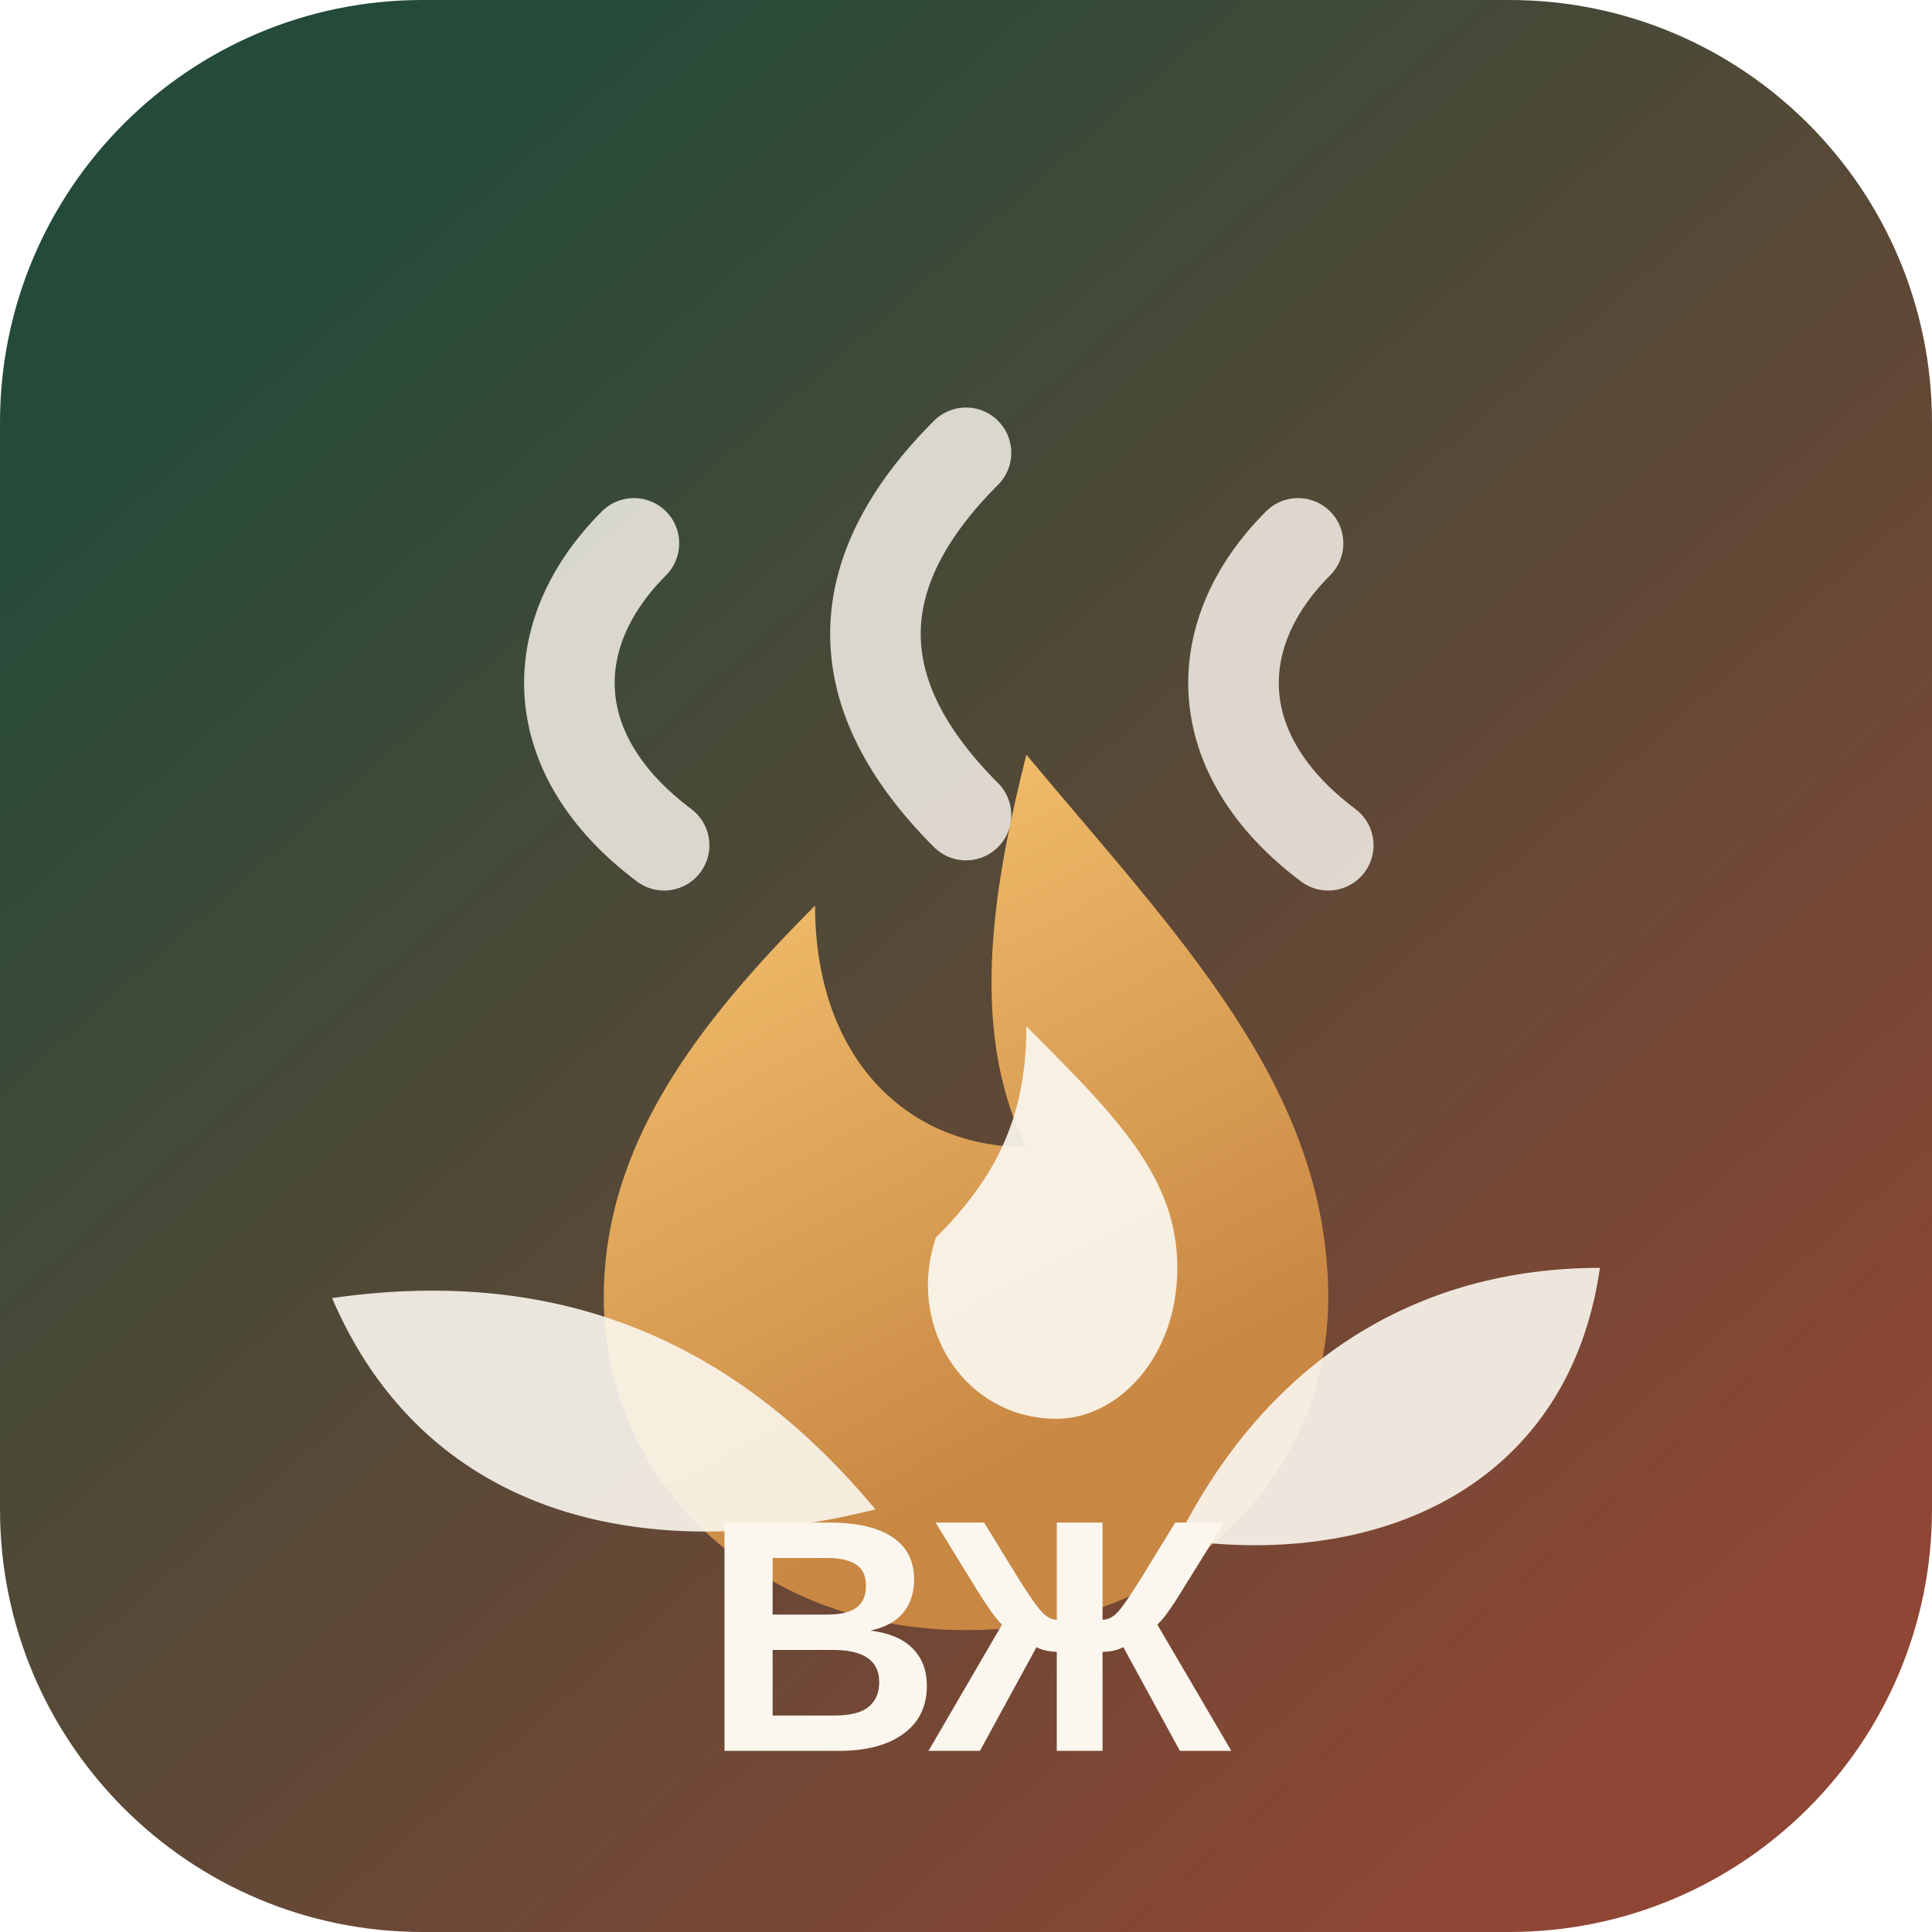
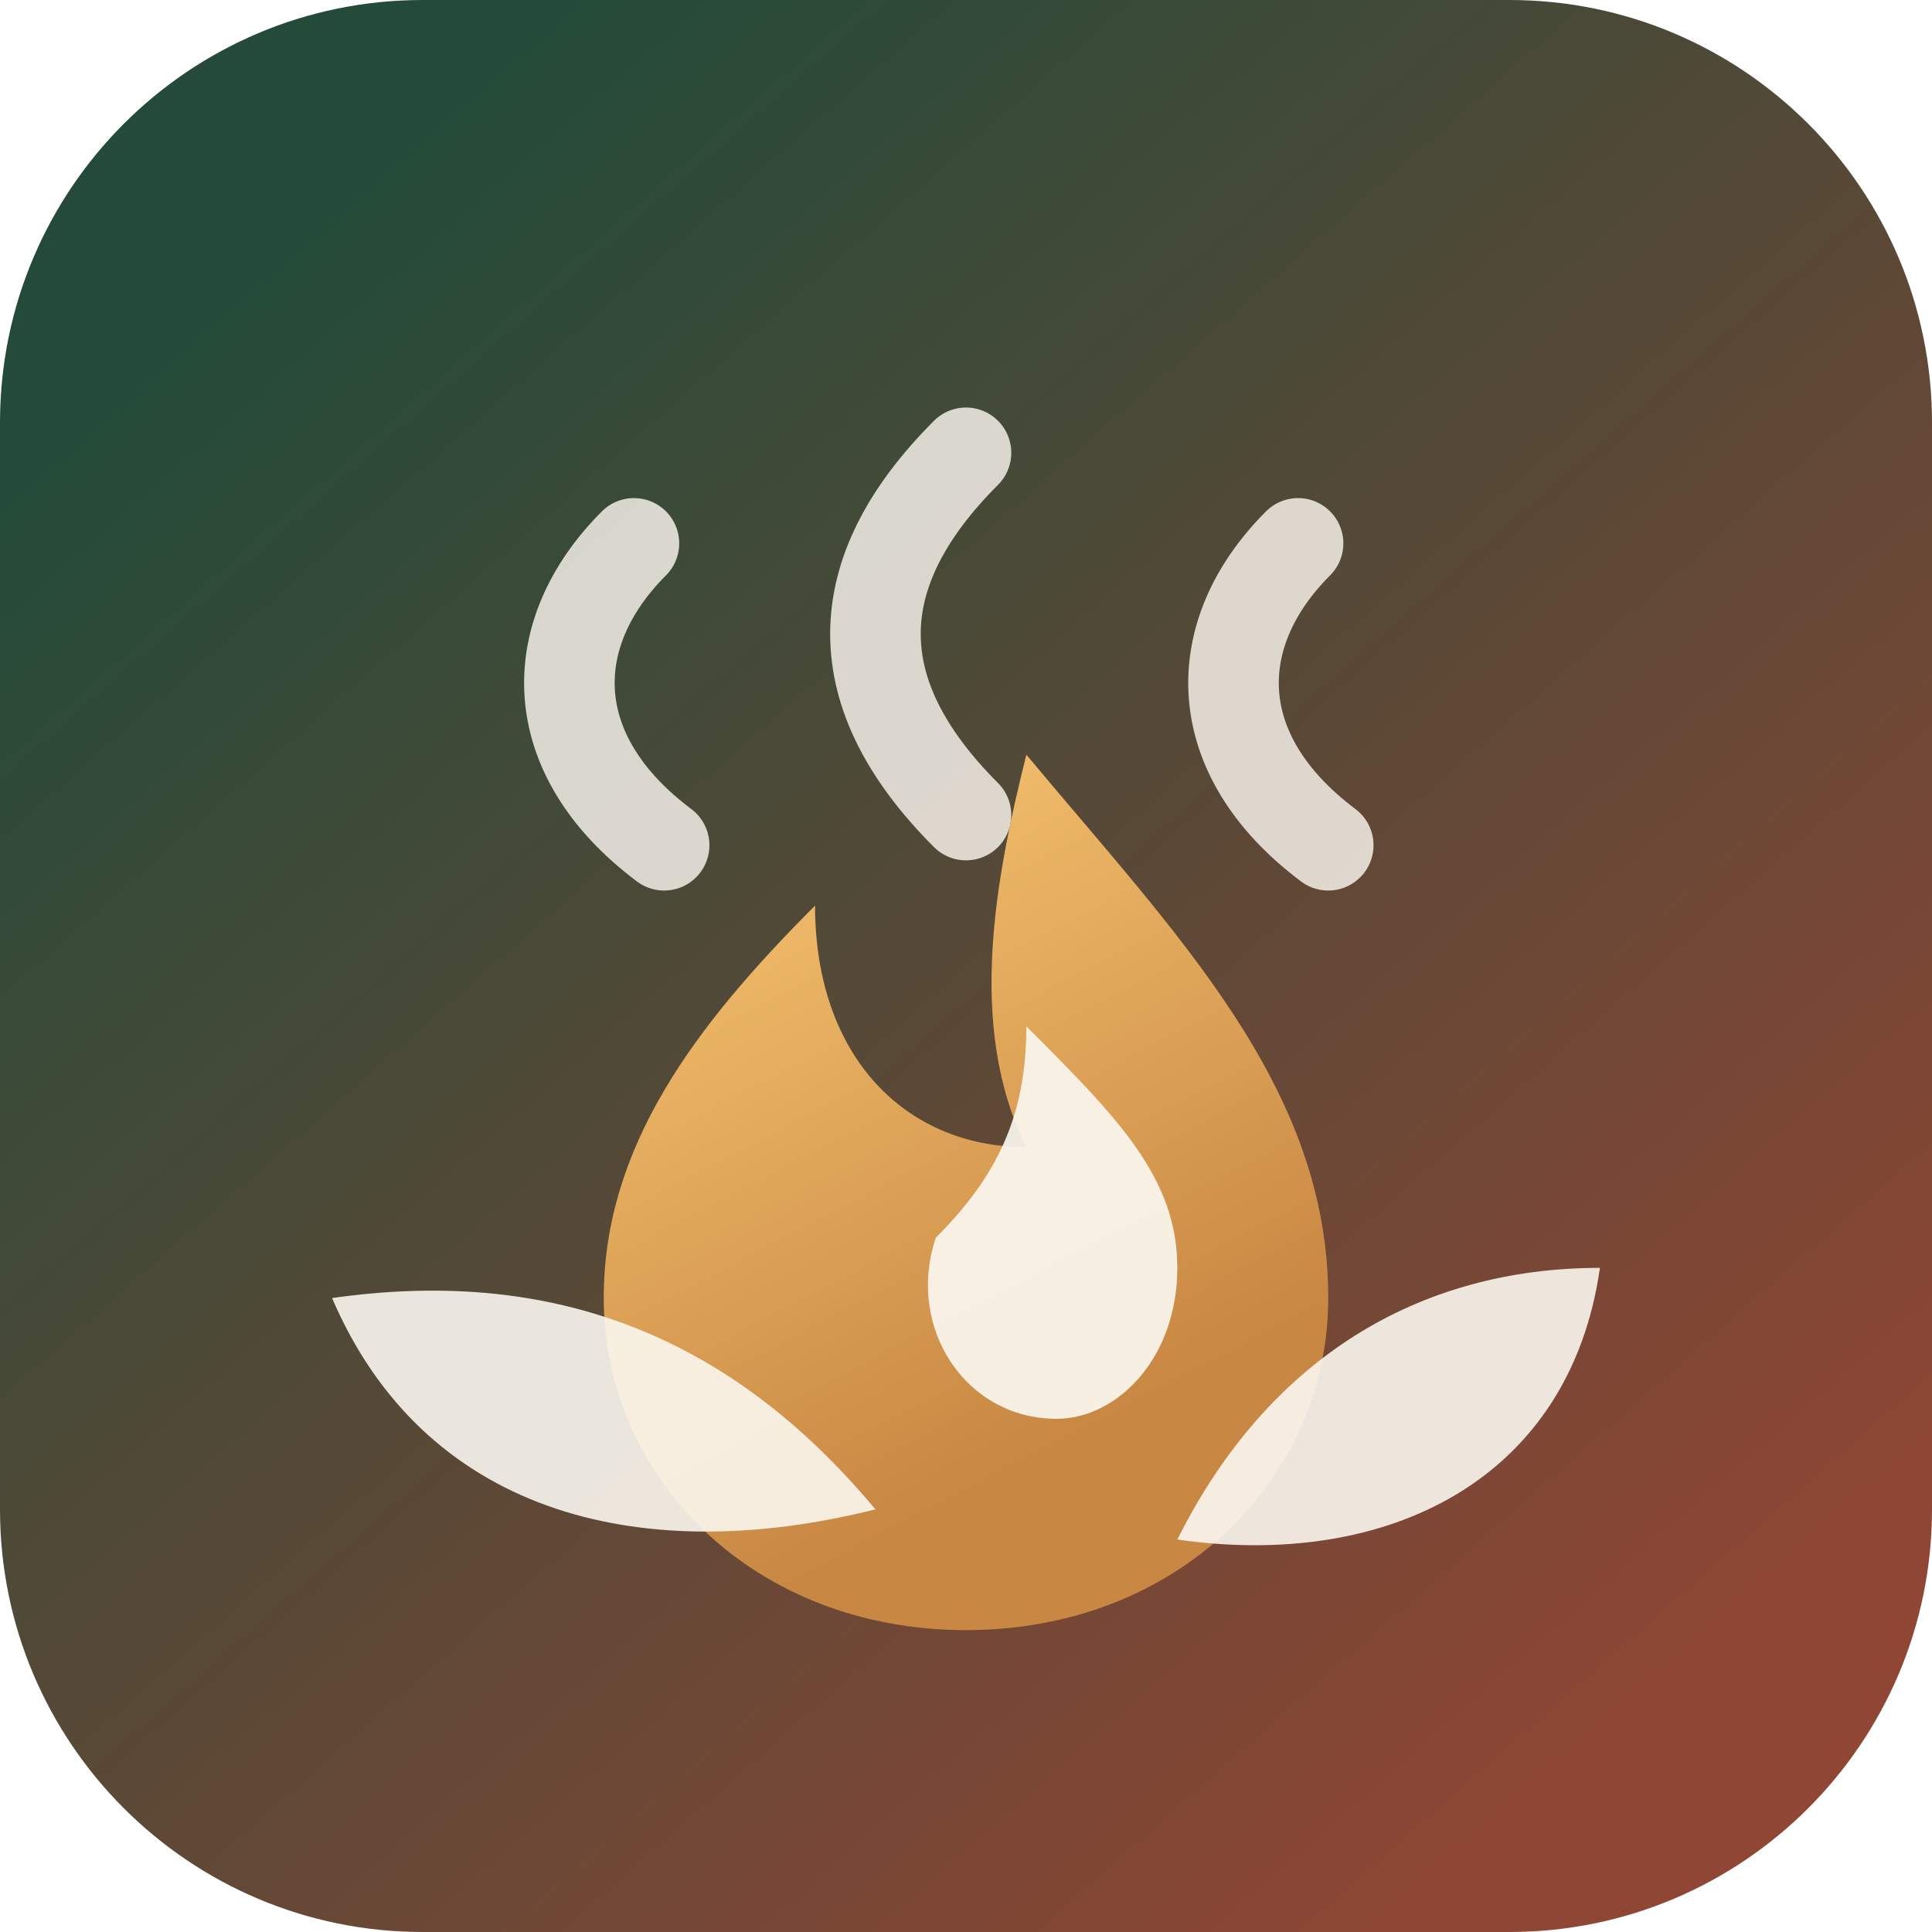
<svg xmlns="http://www.w3.org/2000/svg" viewBox="0 0 64 64" role="img" aria-label="Волшебная живая баня">
  <defs>
    <linearGradient id="bg" x1="10" x2="54" y1="8" y2="58" gradientUnits="userSpaceOnUse">
      <stop stop-color="#244b39" />
      <stop offset="1" stop-color="#8f4634" />
    </linearGradient>
    <linearGradient id="fire" x1="30" x2="41" y1="24" y2="45" gradientUnits="userSpaceOnUse">
      <stop stop-color="#f4c16e" />
      <stop offset="1" stop-color="#c88743" />
    </linearGradient>
  </defs>
  <rect width="64" height="64" rx="14" fill="url(#bg)" />
  <path d="M21 18c-3 3-3 7 1 10m10-13c-4 4-4 8 0 12m11-9c-3 3-3 7 1 10" fill="none" stroke="#fbf7ef" stroke-linecap="round" stroke-width="3" opacity=".82" />
  <path d="M34 25c5 6 10 11 10 18 0 6-5 11-12 11s-12-5-12-11c0-5 3-9 7-13 0 5 3 8 7 8-2-4-1-9 0-13Z" fill="url(#fire)" />
  <path d="M31 41c-1 3 1 6 4 6 2 0 4-2 4-5 0-3-2-5-5-8 0 3-1 5-3 7Z" fill="#fbf7ef" opacity=".92" />
  <path d="M11 43c7-1 13 1 18 7-8 2-15 0-18-7Zm42-1c-6 0-11 3-14 9 7 1 13-2 14-9Z" fill="#fbf7ef" opacity=".9" />
-   <text x="32" y="58" fill="#fbf7ef" font-family="Arial, sans-serif" font-size="11" font-weight="800" text-anchor="middle">ВЖ</text>
</svg>
